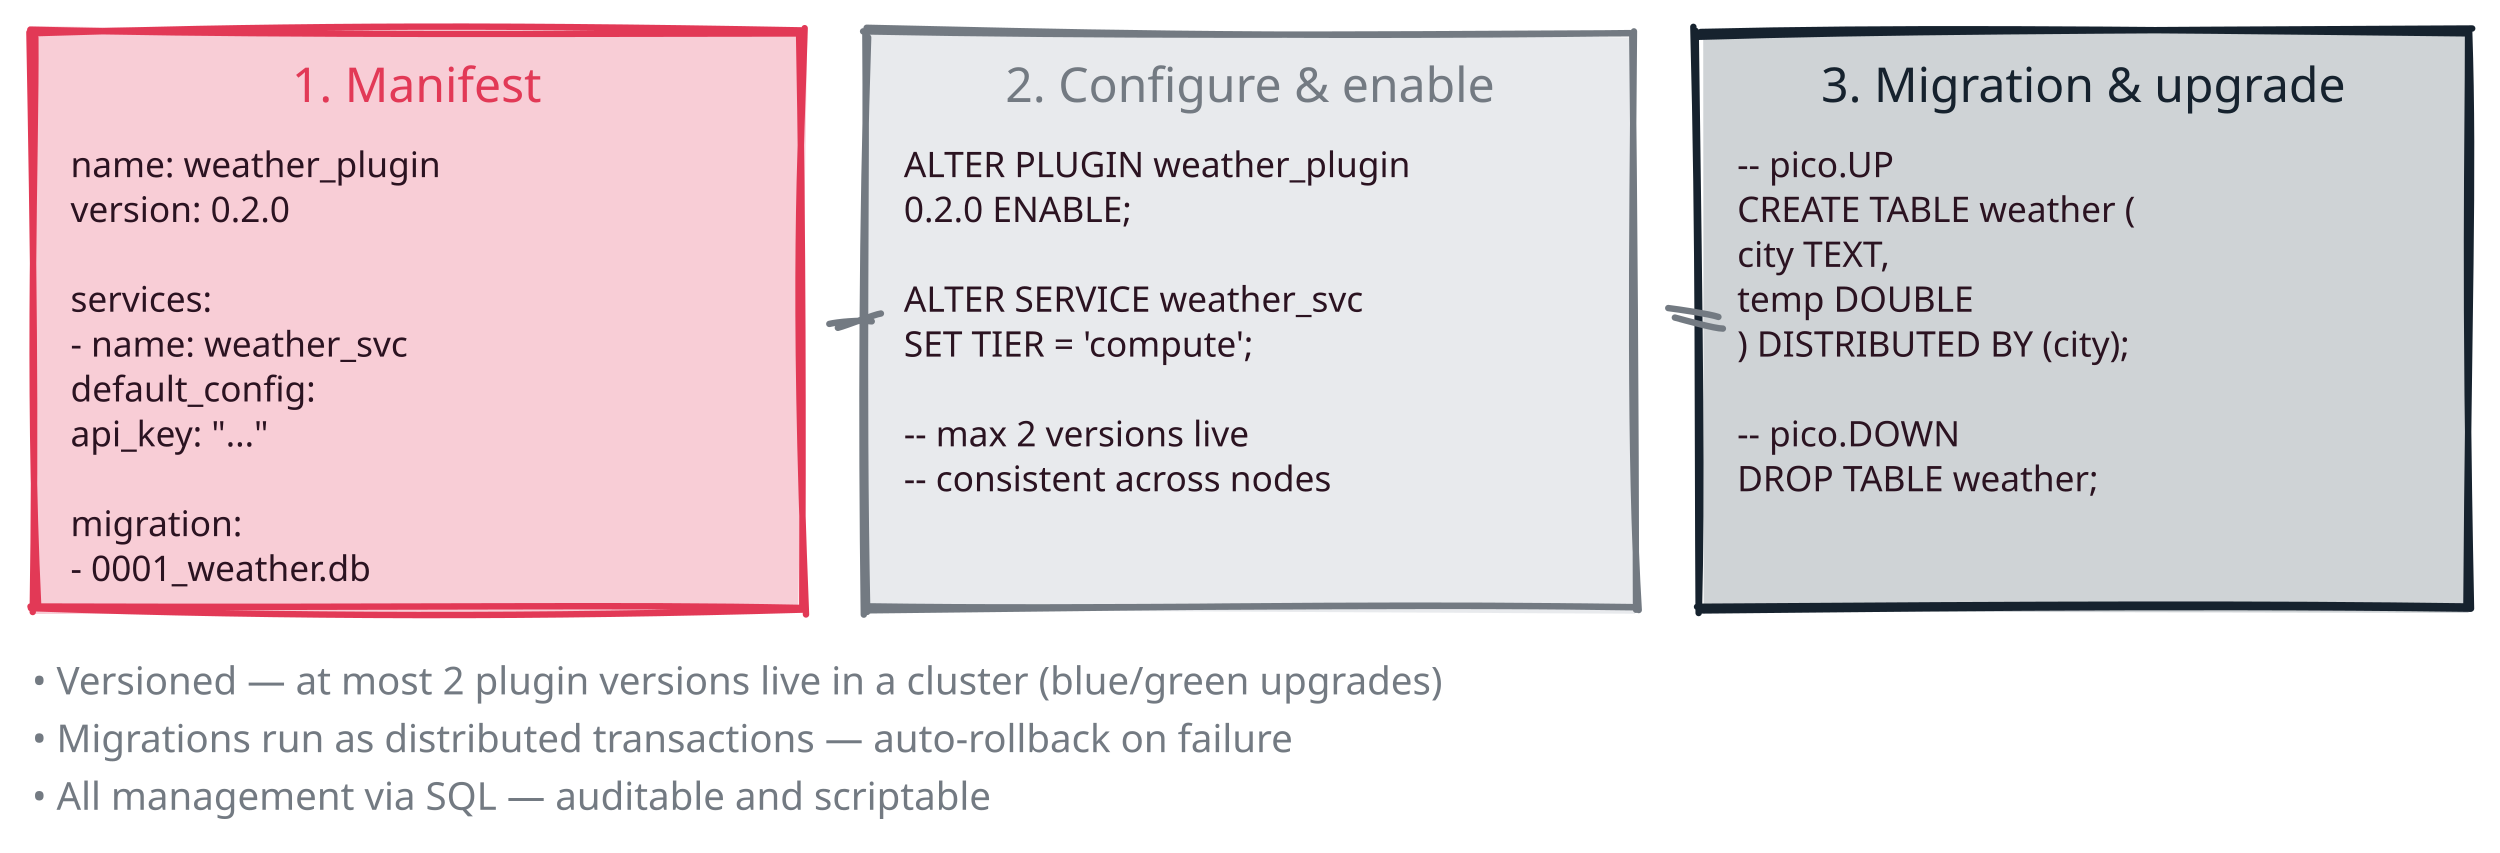
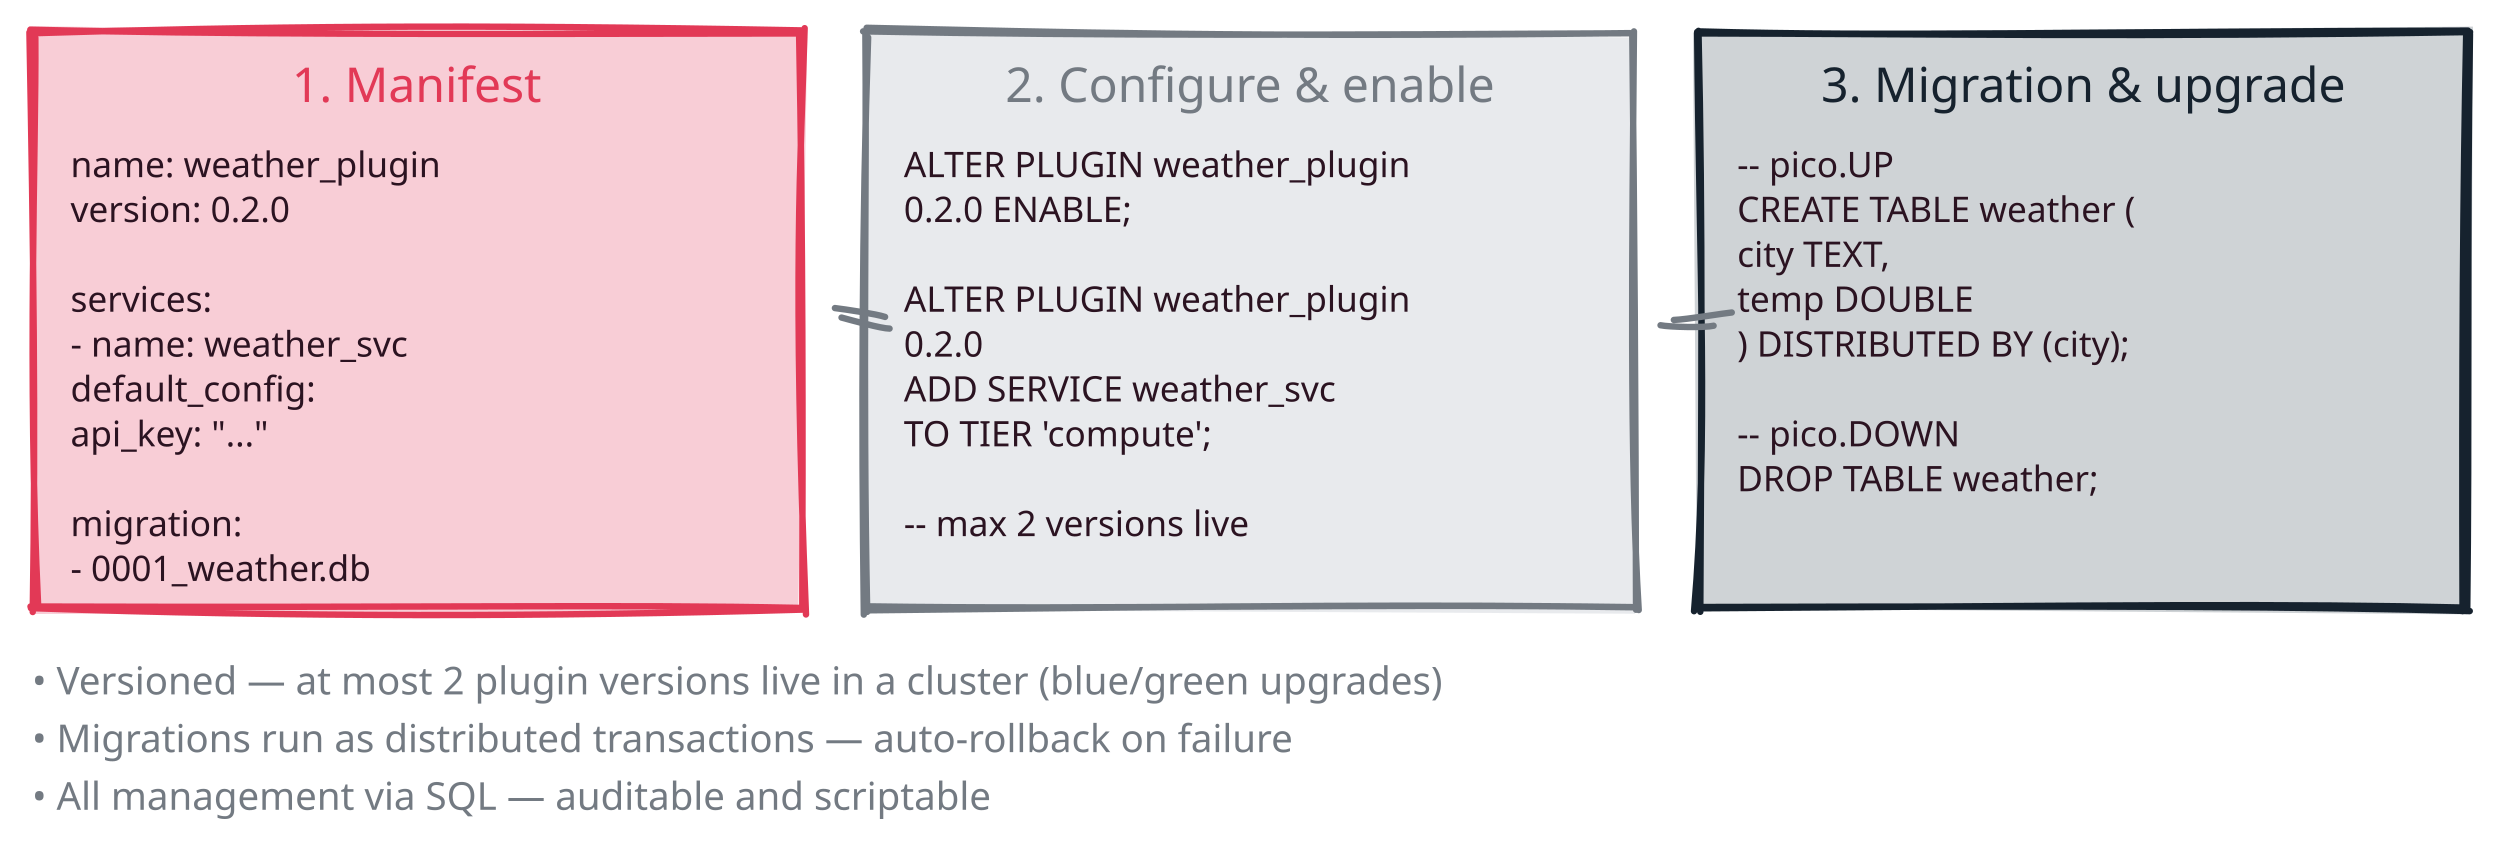
<svg xmlns="http://www.w3.org/2000/svg" version="1.1" viewBox="0 0 780 266" width="780" height="266">
  <defs>
    <style>
      @font-face {
        font-family: "Virgil";
        src: url("https://excalidraw.com/Virgil.woff2");
      }
      @font-face {
        font-family: "Cascadia";
        src: url("https://excalidraw.com/Cascadia.woff2");
      }
    </style>
  </defs>
  <rect x="0" y="0" width="780" height="266" fill="transparent" />
  <g stroke-linecap="round" transform="translate(10 10) rotate(0 120 90)">
    <path d="M-0.99 -1.86 L241.85 1.47 L239.06 180.8 L0.23 181.57" stroke="none" stroke-width="0" fill="#F8CDD6" />
    <path d="M-0.55 -0.73 C58.38 0.71, 116.13 0.7, 238.46 0.45 M0.1 0.38 C68 -1.75, 134.86 -2.55, 240.71 -0.51 M241.05 -1.21 C239.86 39.63, 237.21 76.06, 241.47 181.71 M239.32 0.93 C240.54 63.25, 240.47 126.28, 240.31 179.19 M239.29 179.66 C185.14 178.51, 126.23 179.66, -0.49 179.23 M240.43 180.2 C160.32 182.52, 80.22 182.55, -0.36 179.74 M1.92 179.39 C-1.56 107.41, 1.31 35.19, 1.03 1.8 M0.21 180.95 C1.17 122.99, 0.44 67.55, -0.82 0.09" stroke="#E23956" stroke-width="2" fill="none" />
  </g>
  <g transform="translate(10 14) rotate(0 120 12)">
    <text x="120" y="12.0" dominant-baseline="central" font-family="Cascadia, Segoe UI Emoji" font-size="15px" fill="#E23956" text-anchor="middle" style="white-space: pre;" direction="ltr">1. Manifest</text>
  </g>
  <g transform="translate(22 44) rotate(0 108 7)">
    <text x="0" y="7.0" dominant-baseline="central" font-family="Cascadia, Segoe UI Emoji" font-size="11px" fill="#2B1321" text-anchor="start" style="white-space: pre;" direction="ltr">name: weather_plugin</text>
  </g>
  <g transform="translate(22 58) rotate(0 108 7)">
    <text x="0" y="7.0" dominant-baseline="central" font-family="Cascadia, Segoe UI Emoji" font-size="11px" fill="#2B1321" text-anchor="start" style="white-space: pre;" direction="ltr">version: 0.2.0</text>
  </g>
  <g transform="translate(22 86) rotate(0 108 7)">
    <text x="0" y="7.0" dominant-baseline="central" font-family="Cascadia, Segoe UI Emoji" font-size="11px" fill="#2B1321" text-anchor="start" style="white-space: pre;" direction="ltr">services:</text>
  </g>
  <g transform="translate(22 100) rotate(0 108 7)">
    <text x="0" y="7.0" dominant-baseline="central" font-family="Cascadia, Segoe UI Emoji" font-size="11px" fill="#2B1321" text-anchor="start" style="white-space: pre;" direction="ltr">  - name: weather_svc</text>
  </g>
  <g transform="translate(22 114) rotate(0 108 7)">
    <text x="0" y="7.0" dominant-baseline="central" font-family="Cascadia, Segoe UI Emoji" font-size="11px" fill="#2B1321" text-anchor="start" style="white-space: pre;" direction="ltr">    default_config:</text>
  </g>
  <g transform="translate(22 128) rotate(0 108 7)">
    <text x="0" y="7.0" dominant-baseline="central" font-family="Cascadia, Segoe UI Emoji" font-size="11px" fill="#2B1321" text-anchor="start" style="white-space: pre;" direction="ltr">      api_key: "..."</text>
  </g>
  <g transform="translate(22 156) rotate(0 108 7)">
    <text x="0" y="7.0" dominant-baseline="central" font-family="Cascadia, Segoe UI Emoji" font-size="11px" fill="#2B1321" text-anchor="start" style="white-space: pre;" direction="ltr">migration:</text>
  </g>
  <g transform="translate(22 170) rotate(0 108 7)">
    <text x="0" y="7.0" dominant-baseline="central" font-family="Cascadia, Segoe UI Emoji" font-size="11px" fill="#2B1321" text-anchor="start" style="white-space: pre;" direction="ltr">  - 0001_weather.db</text>
  </g>
  <g stroke-linecap="round" transform="translate(270 10) rotate(0 120 90)">
    <path d="M-0.99 -1.43 L238.76 1.69 L240.13 181.49 L-1.26 180.22" stroke="none" stroke-width="0" fill="#E8EAED" />
    <path d="M0.4 -1.33 C59.74 -0.01, 116.84 1.76, 238.57 0.33 M-0.71 -0.21 C73.48 1.21, 147.61 0.91, 239.37 0.37 M239.79 -0.2 C239.22 67.25, 238.4 133.26, 241.28 180.33 M239.27 0.94 C239.91 56.27, 240.31 115.28, 240.44 180.24 M240.17 179.43 C155.09 178.2, 73.72 180.28, 0.12 179.17 M239.71 179.47 C180.14 178.49, 119.39 179, 0.29 180.43 M-0.49 181.76 C-1.27 120.33, -1.05 57.76, 0.86 1.68 M0.57 180.91 C-0.89 110.35, 0.5 40.42, 0 -0.15" stroke="#737A82" stroke-width="2" fill="none" />
  </g>
  <g transform="translate(270 14) rotate(0 120 12)">
    <text x="120" y="12.0" dominant-baseline="central" font-family="Cascadia, Segoe UI Emoji" font-size="15px" fill="#737A82" text-anchor="middle" style="white-space: pre;" direction="ltr">2. Configure &amp; enable</text>
  </g>
  <g transform="translate(282 44) rotate(0 108 7)">
    <text x="0" y="7.0" dominant-baseline="central" font-family="Cascadia, Segoe UI Emoji" font-size="11px" fill="#2B1321" text-anchor="start" style="white-space: pre;" direction="ltr">ALTER PLUGIN weather_plugin</text>
  </g>
  <g transform="translate(282 58) rotate(0 108 7)">
    <text x="0" y="7.0" dominant-baseline="central" font-family="Cascadia, Segoe UI Emoji" font-size="11px" fill="#2B1321" text-anchor="start" style="white-space: pre;" direction="ltr">  0.2.0 ENABLE;</text>
  </g>
  <g transform="translate(282 86) rotate(0 108 7)">
-     <text x="0" y="7.0" dominant-baseline="central" font-family="Cascadia, Segoe UI Emoji" font-size="11px" fill="#2B1321" text-anchor="start" style="white-space: pre;" direction="ltr">ALTER SERVICE weather_svc</text>
+     <text x="0" y="7.0" dominant-baseline="central" font-family="Cascadia, Segoe UI Emoji" font-size="11px" fill="#2B1321" text-anchor="start" style="white-space: pre;" direction="ltr">ALTER PLUGIN weather_plugin</text>
  </g>
  <g transform="translate(282 100) rotate(0 108 7)">
-     <text x="0" y="7.0" dominant-baseline="central" font-family="Cascadia, Segoe UI Emoji" font-size="11px" fill="#2B1321" text-anchor="start" style="white-space: pre;" direction="ltr">  SET TIER = 'compute';</text>
+     <text x="0" y="7.0" dominant-baseline="central" font-family="Cascadia, Segoe UI Emoji" font-size="11px" fill="#2B1321" text-anchor="start" style="white-space: pre;" direction="ltr">  0.2.0</text>
+   </g>
+   <g transform="translate(282 114) rotate(0 108 7)">
+     <text x="0" y="7.0" dominant-baseline="central" font-family="Cascadia, Segoe UI Emoji" font-size="11px" fill="#2B1321" text-anchor="start" style="white-space: pre;" direction="ltr">  ADD SERVICE weather_svc</text>
  </g>
  <g transform="translate(282 128) rotate(0 108 7)">
+     <text x="0" y="7.0" dominant-baseline="central" font-family="Cascadia, Segoe UI Emoji" font-size="11px" fill="#2B1321" text-anchor="start" style="white-space: pre;" direction="ltr">  TO TIER 'compute';</text>
+   </g>
+   <g transform="translate(282 156) rotate(0 108 7)">
    <text x="0" y="7.0" dominant-baseline="central" font-family="Cascadia, Segoe UI Emoji" font-size="11px" fill="#2B1321" text-anchor="start" style="white-space: pre;" direction="ltr">-- max 2 versions live</text>
  </g>
-   <g transform="translate(282 142) rotate(0 108 7)">
-     <text x="0" y="7.0" dominant-baseline="central" font-family="Cascadia, Segoe UI Emoji" font-size="11px" fill="#2B1321" text-anchor="start" style="white-space: pre;" direction="ltr">-- consistent across nodes</text>
-   </g>
  <g stroke-linecap="round" transform="translate(530 10) rotate(0 120 90)">
-     <path d="M1.4 1.31 L239.49 -1.33 L240.19 181.23 L1.55 180.74" stroke="none" stroke-width="0" fill="#CFD3D6" />
-     <path d="M-1.5 1.52 C58.83 -0.32, 116.07 -0.46, 241.32 -1.11 M0.64 -0.02 C60.33 -1.42, 119.08 -0.98, 239.96 0.41 M240.38 -0.19 C241.9 45.34, 240.14 87.82, 239.53 178.42 M240.04 0.15 C240.05 37.49, 238.83 75.67, 240.95 179.87 M240.87 179.92 C143.31 178.62, 46.91 180.12, 1.27 180.46 M240.47 179.22 C175.47 178.34, 111.33 178.56, -0.52 179.32 M-0.02 181.26 C-0.4 121.87, 0.11 64.62, -1.67 -1.62 M0.05 180.88 C0.98 142.24, 0.46 104.72, -0.95 -0.34" stroke="#16222E" stroke-width="2" fill="none" />
+     <path d="M-1.8 0.16 L241.58 -1.71 L240.7 181.7 L-0.6 179.8" stroke="none" stroke-width="0" fill="#CFD3D6" />
+     <path d="M-0.07 -0.21 C58.3 1.47, 118.47 -0.15, 240 -0.45 M-0.44 0.43 C69.65 0.54, 139.72 1.7, 240.66 0 M239.45 0.31 C238.44 50.1, 238.06 101.14, 238.31 180.68 M240.63 0.56 C239.67 62.39, 240.49 124.97, 239.77 180.58 M239.29 179.57 C185.51 178.25, 128.39 178.85, 1 179.79 M240.56 180.65 C186.88 179.24, 135.78 179.01, -0.62 179.39 M-1.46 180.69 C3.11 127.56, 0.15 74.48, -0.49 -0.03 M0.49 180.88 C0.81 119.98, 1.31 59.01, -0.07 -0.37" stroke="#16222E" stroke-width="2" fill="none" />
  </g>
  <g transform="translate(530 14) rotate(0 120 12)">
    <text x="120" y="12.0" dominant-baseline="central" font-family="Cascadia, Segoe UI Emoji" font-size="15px" fill="#16222E" text-anchor="middle" style="white-space: pre;" direction="ltr">3. Migration &amp; upgrade</text>
  </g>
  <g transform="translate(542 44) rotate(0 108 7)">
    <text x="0" y="7.0" dominant-baseline="central" font-family="Cascadia, Segoe UI Emoji" font-size="11px" fill="#2B1321" text-anchor="start" style="white-space: pre;" direction="ltr">-- pico.UP</text>
  </g>
  <g transform="translate(542 58) rotate(0 108 7)">
    <text x="0" y="7.0" dominant-baseline="central" font-family="Cascadia, Segoe UI Emoji" font-size="11px" fill="#2B1321" text-anchor="start" style="white-space: pre;" direction="ltr">CREATE TABLE weather (</text>
  </g>
  <g transform="translate(542 72) rotate(0 108 7)">
    <text x="0" y="7.0" dominant-baseline="central" font-family="Cascadia, Segoe UI Emoji" font-size="11px" fill="#2B1321" text-anchor="start" style="white-space: pre;" direction="ltr">  city TEXT,</text>
  </g>
  <g transform="translate(542 86) rotate(0 108 7)">
    <text x="0" y="7.0" dominant-baseline="central" font-family="Cascadia, Segoe UI Emoji" font-size="11px" fill="#2B1321" text-anchor="start" style="white-space: pre;" direction="ltr">  temp DOUBLE</text>
  </g>
  <g transform="translate(542 100) rotate(0 108 7)">
    <text x="0" y="7.0" dominant-baseline="central" font-family="Cascadia, Segoe UI Emoji" font-size="11px" fill="#2B1321" text-anchor="start" style="white-space: pre;" direction="ltr">) DISTRIBUTED BY (city);</text>
  </g>
  <g transform="translate(542 128) rotate(0 108 7)">
    <text x="0" y="7.0" dominant-baseline="central" font-family="Cascadia, Segoe UI Emoji" font-size="11px" fill="#2B1321" text-anchor="start" style="white-space: pre;" direction="ltr">-- pico.DOWN</text>
  </g>
  <g transform="translate(542 142) rotate(0 108 7)">
    <text x="0" y="7.0" dominant-baseline="central" font-family="Cascadia, Segoe UI Emoji" font-size="11px" fill="#2B1321" text-anchor="start" style="white-space: pre;" direction="ltr">DROP TABLE weather;</text>
  </g>
  <g stroke-linecap="round">
    <g transform="translate(260 100) rotate(0 8 0)">
-       <path d="M1.42 2.28 C4.15 1.58, 12.74 -1.9, 14.84 -2.18 M-1.25 1.06 C1.15 0.46, 8.46 -0.22, 11.98 0.27" stroke="#737A82" stroke-width="2" fill="none" />
+       <path d="M2.56 -0.92 C5.74 -0.06, 15.08 2.54, 17.54 2.52 M0.5 -3.88 C3.59 -3.51, 13.52 -2.03, 16.14 -1.12" stroke="#737A82" stroke-width="2" fill="none" />
    </g>
  </g>
  <g stroke-linecap="round">
    <g transform="translate(520 100) rotate(0 8 0)">
-       <path d="M2.56 -0.92 C5.74 -0.06, 15.08 2.54, 17.54 2.52 M0.5 -3.88 C3.59 -3.51, 13.52 -2.03, 16.14 -1.12" stroke="#737A82" stroke-width="2" fill="none" />
+       <path d="M-1.91 1.48 C0.79 2.04, 11.83 2.3, 14.64 1.63 M2.25 -0.18 C6.03 -0.28, 18.58 -2.39, 20.31 -2.5" stroke="#737A82" stroke-width="2" fill="none" />
    </g>
  </g>
  <g transform="translate(10 204) rotate(0 380 8)">
    <text x="0" y="8.0" dominant-baseline="central" font-family="Cascadia, Segoe UI Emoji" font-size="12px" fill="#737A82" text-anchor="start" style="white-space: pre;" direction="ltr">• Versioned — at most 2 plugin versions live in a cluster (blue/green upgrades)</text>
  </g>
  <g transform="translate(10 222) rotate(0 380 8)">
    <text x="0" y="8.0" dominant-baseline="central" font-family="Cascadia, Segoe UI Emoji" font-size="12px" fill="#737A82" text-anchor="start" style="white-space: pre;" direction="ltr">• Migrations run as distributed transactions — auto-rollback on failure</text>
  </g>
  <g transform="translate(10 240) rotate(0 380 8)">
    <text x="0" y="8.0" dominant-baseline="central" font-family="Cascadia, Segoe UI Emoji" font-size="12px" fill="#737A82" text-anchor="start" style="white-space: pre;" direction="ltr">• All management via SQL — auditable and scriptable</text>
  </g>
</svg>
